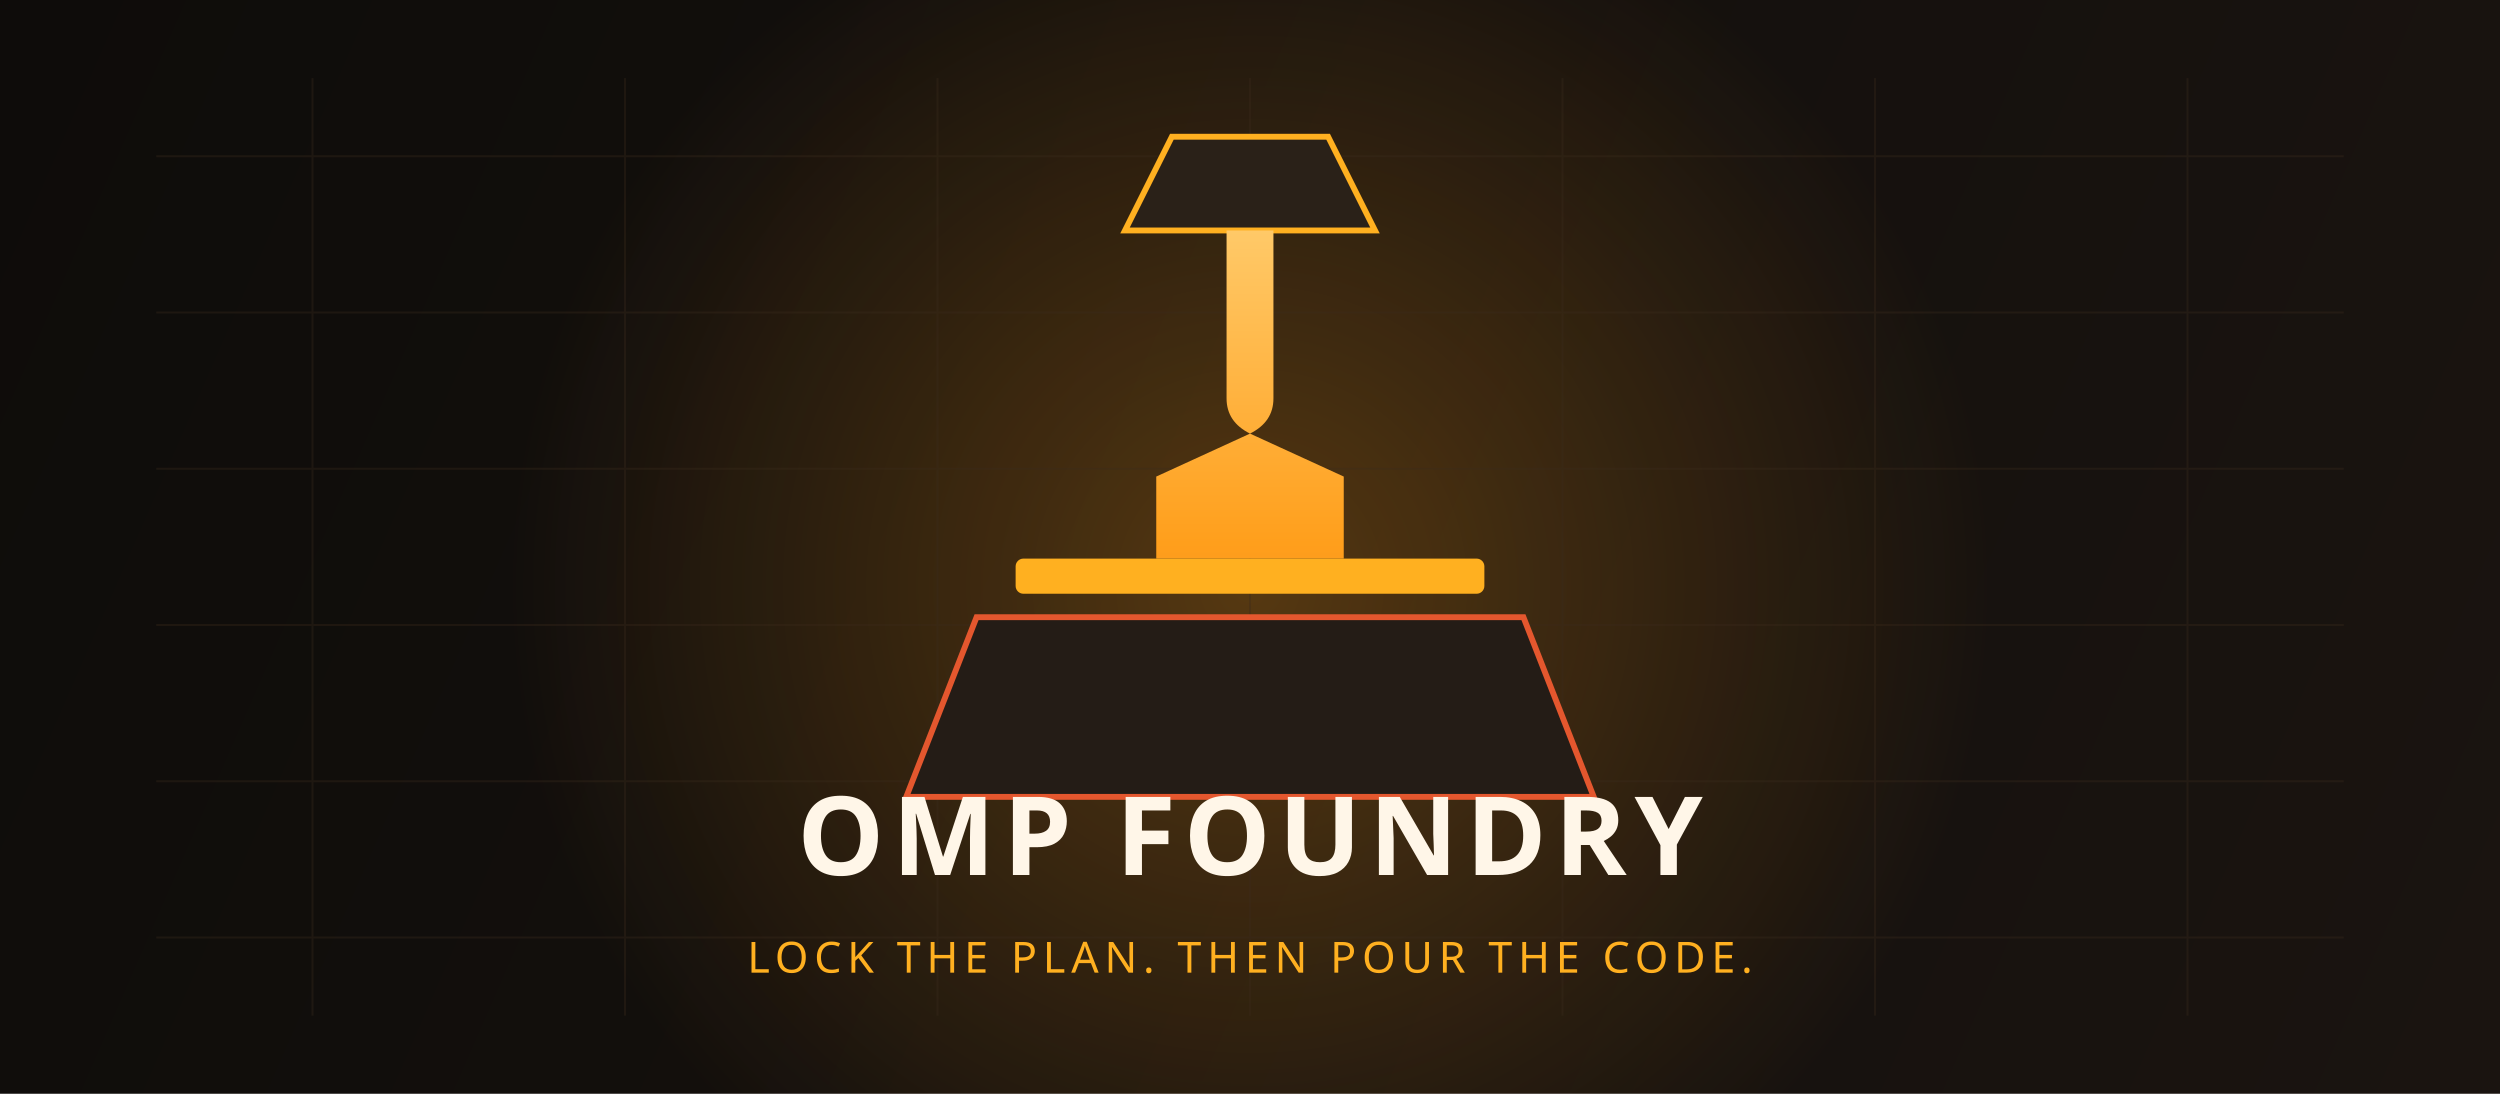
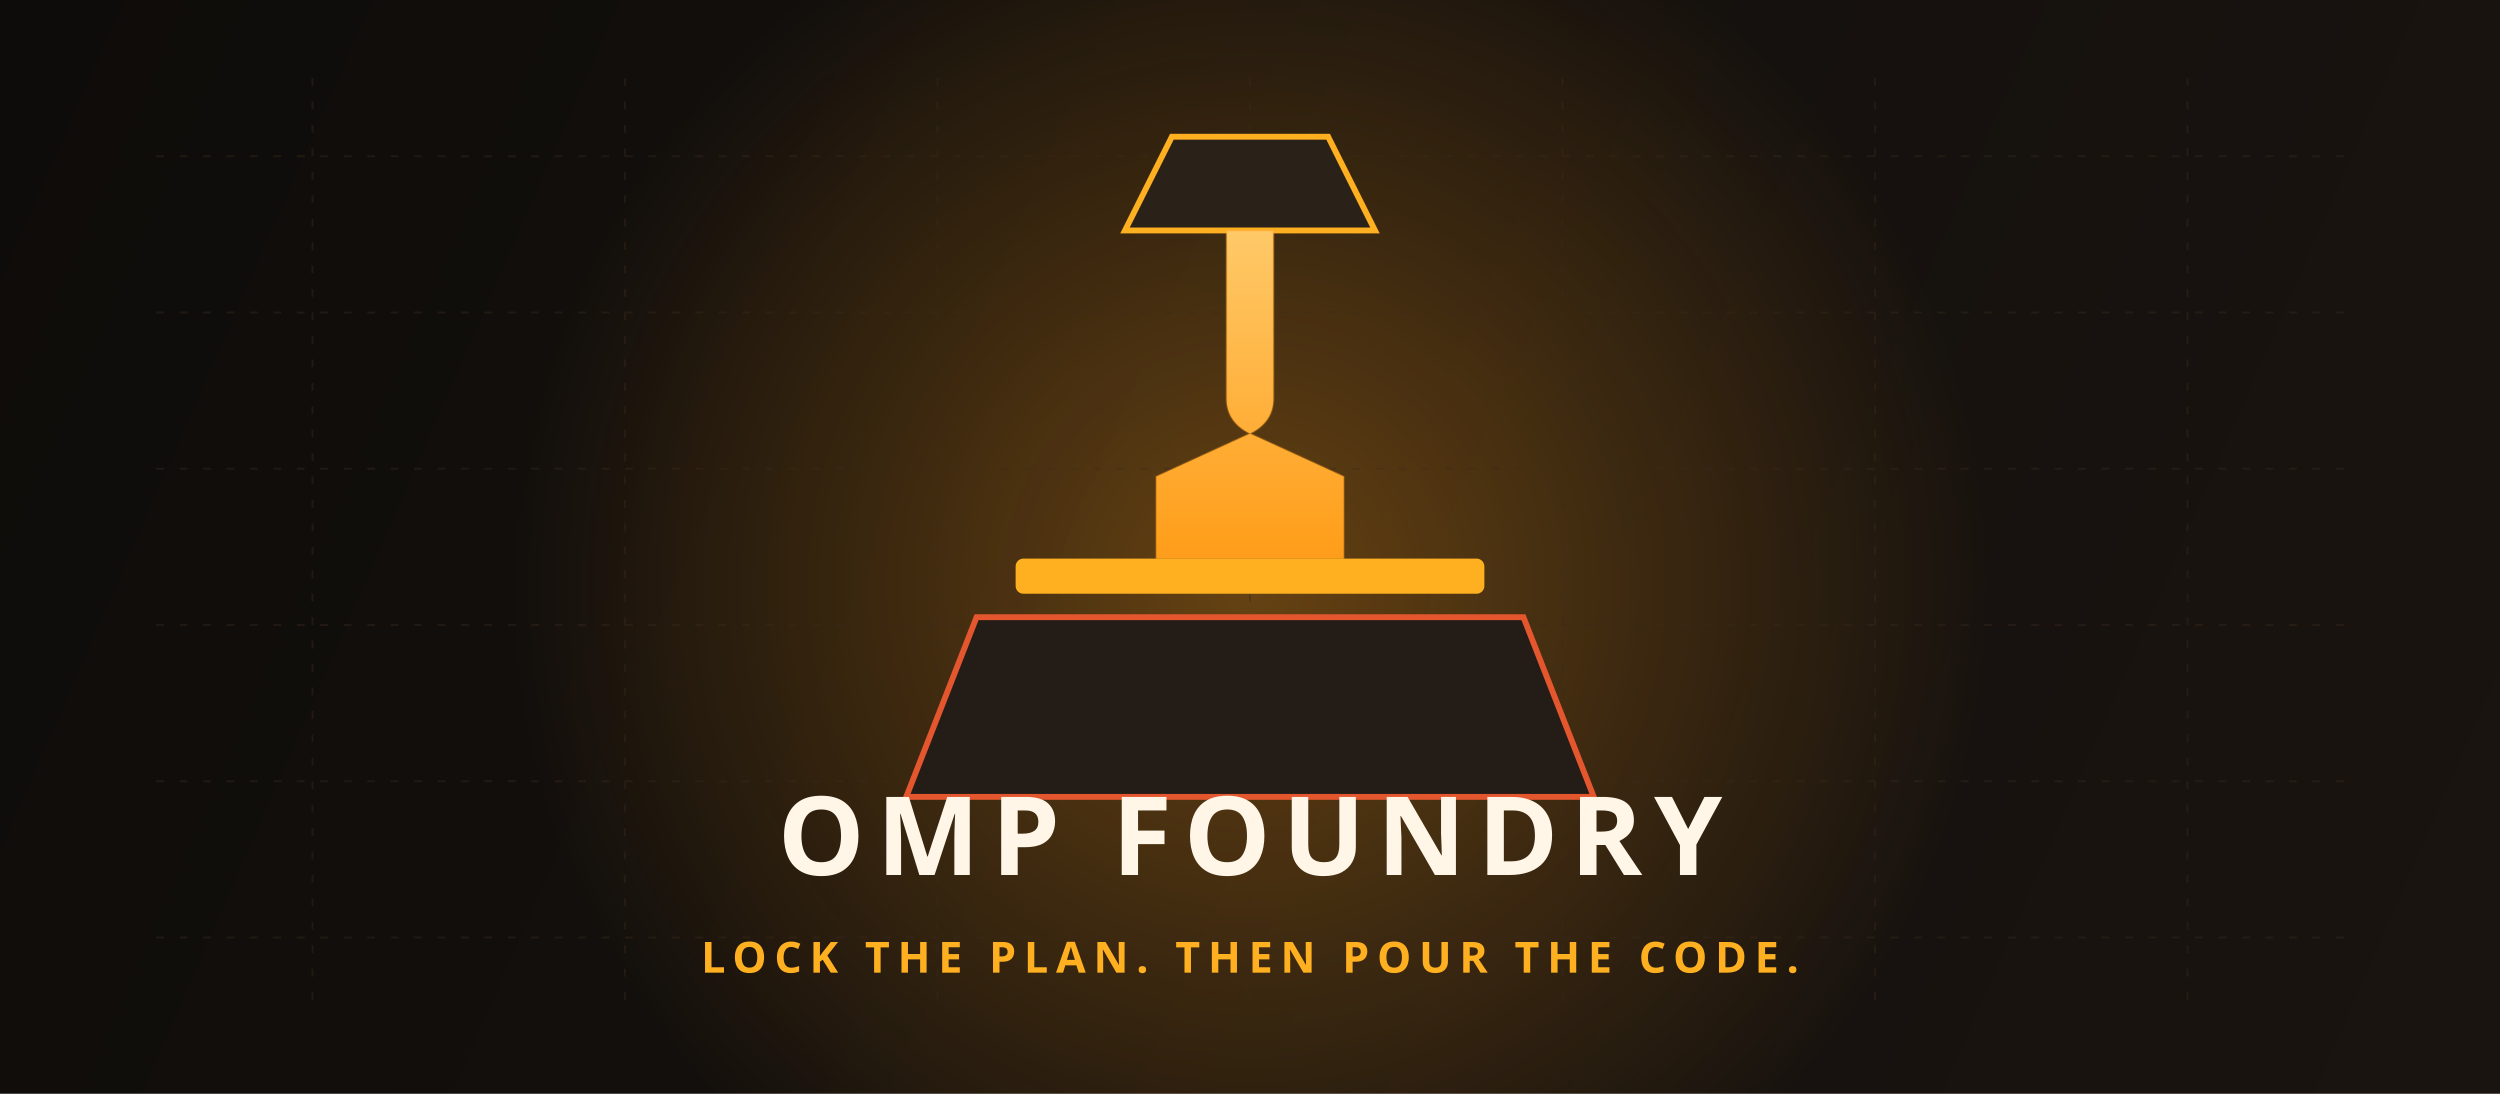
<svg xmlns="http://www.w3.org/2000/svg" viewBox="0 0 1280 560" role="img" aria-label="OMP Foundry — Lock the plan. Then pour the code.">
  <defs>
+     <style>
+       @keyframes pulseGlow {
+         0%, 100% { opacity: 0.6; transform: scale(0.98); }
+         50% { opacity: 1; transform: scale(1.02); }
+       }
+       @keyframes slideGrid {
+         from { stroke-dashoffset: 80; }
+         to { stroke-dashoffset: 0; }
+       }
+       @keyframes floatText {
+         0%, 100% { transform: translateY(0px); }
+         50% { transform: translateY(-5px); }
+       }
+       @keyframes glowText {
+         0%, 100% { filter: drop-shadow(0 0 8px rgba(255,159,28,0.4)); }
+         50% { filter: drop-shadow(0 0 20px rgba(255,159,28,0.9)); }
+       }
+       @keyframes pourLiquid {
+         0% { transform: translateY(-10px); opacity: 0.5; }
+         50% { opacity: 1; }
+         100% { transform: translateY(10px); opacity: 0.5; }
+       }
+       .glow-obj { animation: pulseGlow 5s ease-in-out infinite; transform-origin: 640px 300px; }
+       .grid-lines path { stroke-dasharray: 4 8; animation: slideGrid 30s linear infinite; }
+       .title-text { animation: floatText 4s ease-in-out infinite, glowText 4s ease-in-out infinite; transform-origin: center; }
+       .liquid { animation: pourLiquid 2s linear infinite; transform-origin: center; }
+       .crucible { animation: floatText 6s ease-in-out infinite; transform-origin: center; }
+     </style>
    <linearGradient id="bg" x1="0" y1="0" x2="1280" y2="560" gradientUnits="userSpaceOnUse">
      <stop stop-color="#0E0C0A" />
      <stop offset="1" stop-color="#1A1410" />
    </linearGradient>
    <linearGradient id="pour" x1="640" y1="80" x2="640" y2="520" gradientUnits="userSpaceOnUse">
      <stop stop-color="#FFD37A" />
      <stop offset=".45" stop-color="#FF9F1C" />
      <stop offset="1" stop-color="#E4572E" />
    </linearGradient>
    <radialGradient id="glow" cx="640" cy="300" r="380" gradientUnits="userSpaceOnUse">
-       <stop stop-color="#FF9F1C" stop-opacity=".28" />
+       <stop stop-color="#FF9F1C" stop-opacity=".35" />
      <stop offset="1" stop-color="#FF9F1C" stop-opacity="0" />
    </radialGradient>
  </defs>
  <rect width="1280" height="560" fill="url(#bg)" />
-   <rect width="1280" height="560" fill="url(#glow)" />
-   <g opacity=".35" fill="none" stroke="#3A2A1C" stroke-width="1">
+   <rect width="1280" height="560" fill="url(#glow)" class="glow-obj" />
+   <g opacity=".4" fill="none" stroke="#3A2A1C" stroke-width="1" class="grid-lines">
    <path d="M80 80h1120M80 160h1120M80 240h1120M80 320h1120M80 400h1120M80 480h1120" />
    <path d="M160 40v480M320 40v480M480 40v480M640 40v480M800 40v480M960 40v480M1120 40v480" />
  </g>
-   <path d="M600 70h80l24 48H576z" fill="#2A2118" stroke="#FFB020" stroke-width="3" />
-   <path d="M628 118v86c0 8 4 14 12 18l48 22v42H592v-42l48-22c8-4 12-10 12-18v-86z" fill="url(#pour)" />
-   <rect x="520" y="286" width="240" height="18" rx="4" fill="#FFB020" />
-   <path d="M500 316h280l36 92H464z" fill="#241C16" stroke="#E4572E" stroke-width="3" />
-   <text x="640" y="448" text-anchor="middle" fill="#FFF6E8" font-family="ui-sans-serif, system-ui, Segoe UI, sans-serif" font-size="56" font-weight="700" letter-spacing="4">OMP FOUNDRY</text>
-   <text x="640" y="498" text-anchor="middle" fill="#FFB020" font-family="ui-sans-serif, system-ui, Segoe UI, sans-serif" font-size="22" letter-spacing="3">LOCK THE PLAN. THEN POUR THE CODE.</text>
+   <g class="crucible">
+     <path d="M600 70h80l24 48H576z" fill="#2A2118" stroke="#FFB020" stroke-width="3" />
+   </g>
+   <clipPath id="liquidClip">
+     <path d="M628 118v86c0 8 4 14 12 18l48 22v42H592v-42l48-22c8-4 12-10 12-18v-86z" />
+   </clipPath>
+   <g clip-path="url(#liquidClip)">
+     <rect x="580" y="80" width="120" height="260" fill="url(#pour)" class="liquid" />
+   </g>
+   <path d="M628 118v86c0 8 4 14 12 18l48 22v42H592v-42l48-22c8-4 12-10 12-18v-86z" fill="none" stroke="#FF9F1C" stroke-width="1" opacity="0.3" />
+   <g class="crucible">
+     <rect x="520" y="286" width="240" height="18" rx="4" fill="#FFB020" />
+     <path d="M500 316h280l36 92H464z" fill="#241C16" stroke="#E4572E" stroke-width="3" />
+   </g>
+   <g class="title-text">
+     <text x="640" y="448" text-anchor="middle" fill="#FFF6E8" font-family="ui-sans-serif, system-ui, Segoe UI, sans-serif" font-size="56" font-weight="800" letter-spacing="6">OMP FOUNDRY</text>
+     <text x="640" y="498" text-anchor="middle" fill="#FFB020" font-family="ui-sans-serif, system-ui, Segoe UI, sans-serif" font-size="22" letter-spacing="4" font-weight="600">LOCK THE PLAN. THEN POUR THE CODE.</text>
+   </g>
</svg>
